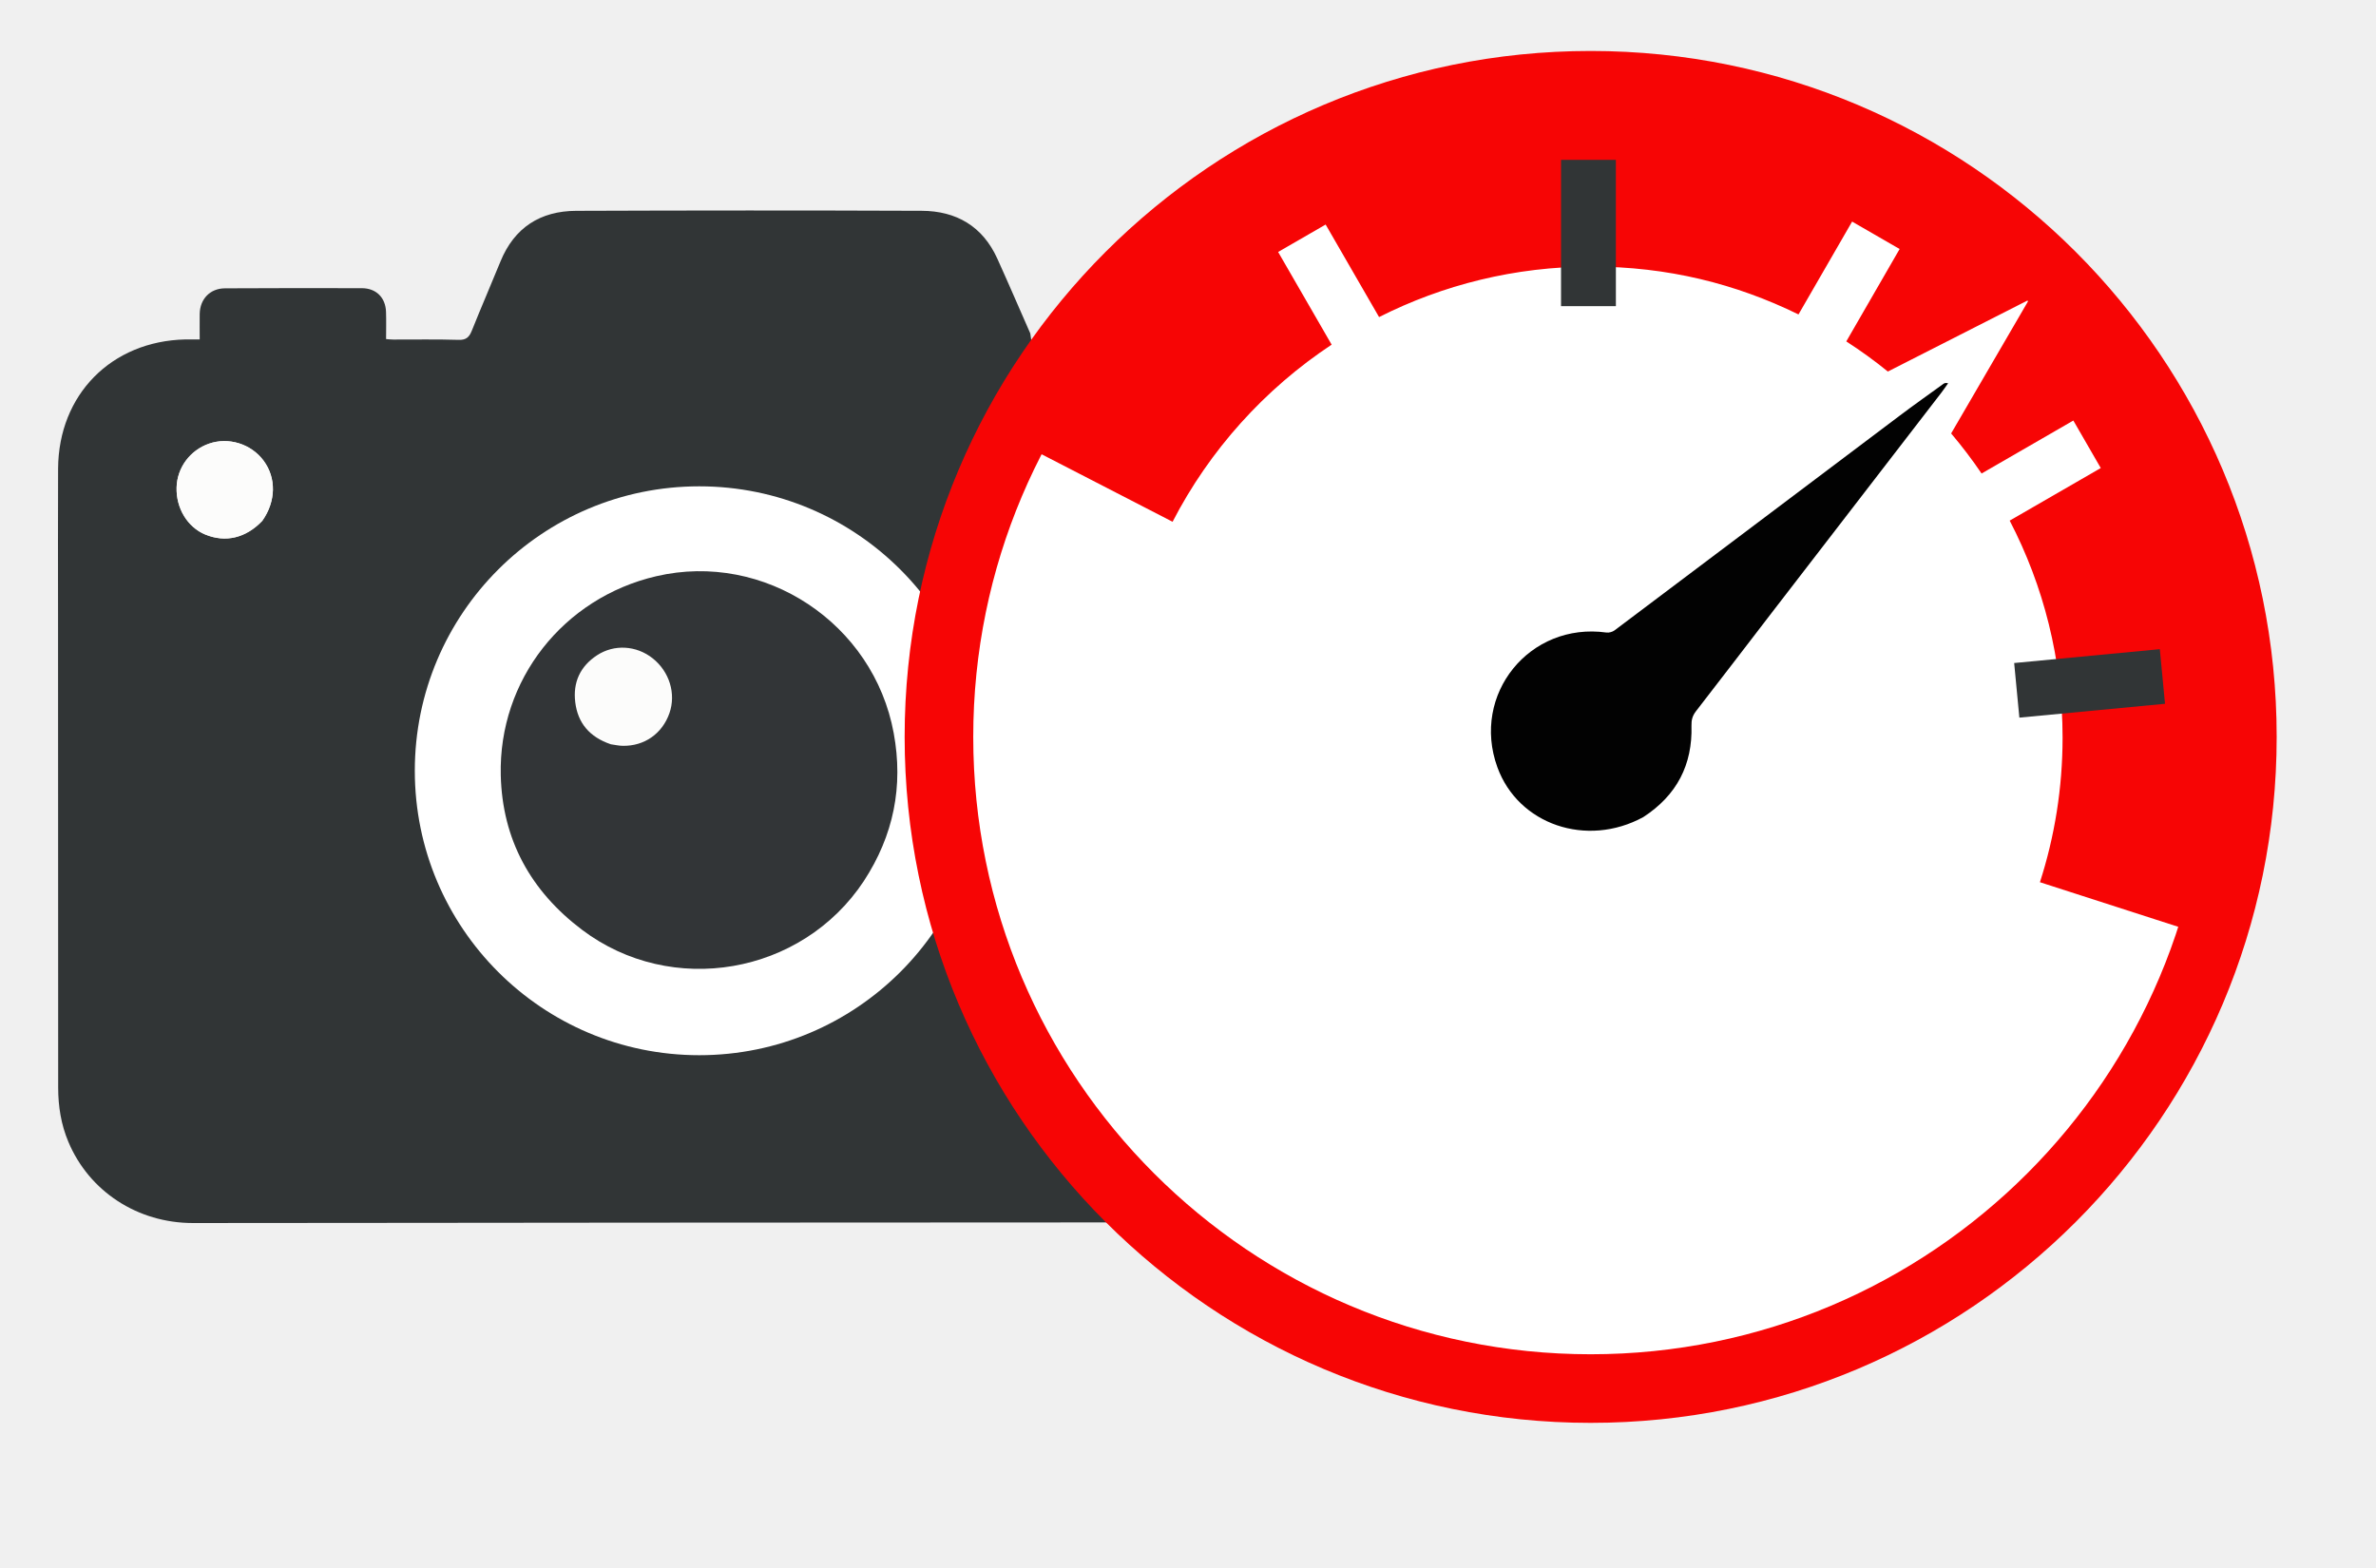
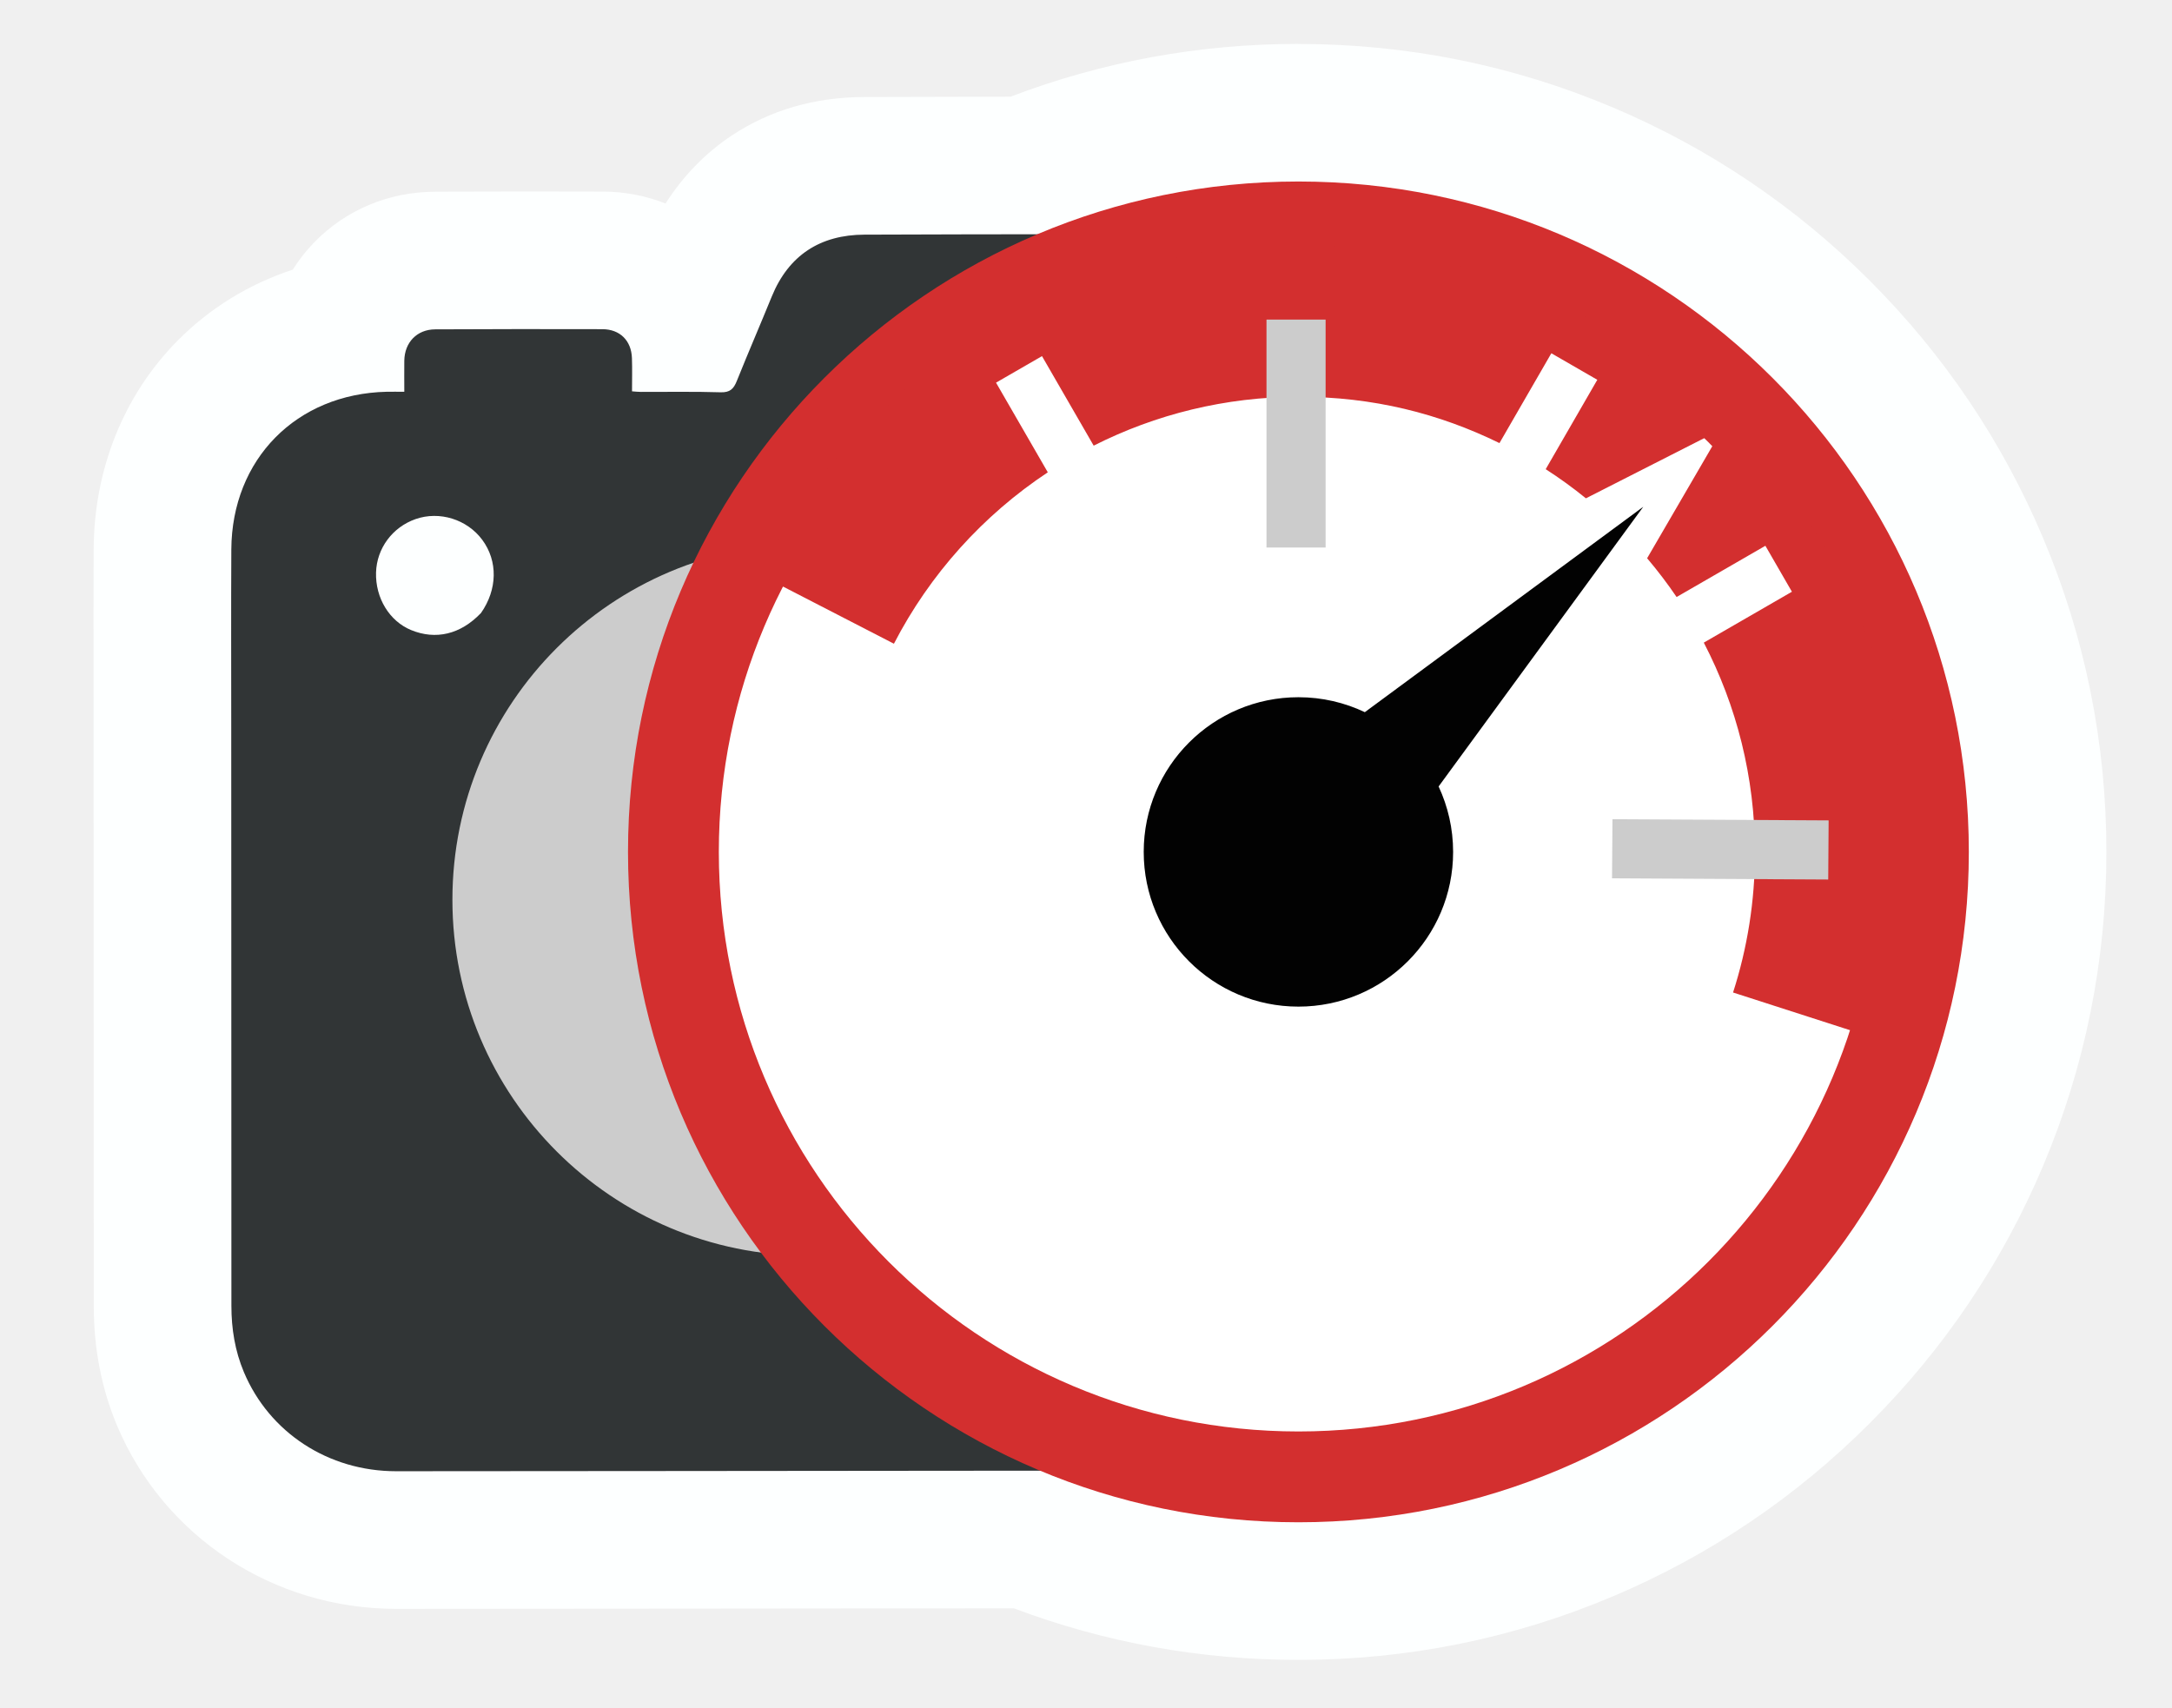
- <svg xmlns="http://www.w3.org/2000/svg" id="Layer_1" version="1.1" viewBox="0 0 843.67 556.58">
+ <svg xmlns="http://www.w3.org/2000/svg" version="1.1" viewBox="0 0 789.18 620.38">
  <defs>
    <style>
      .st0 {
-         fill: #fcfcfb;
+         fill: #d32f2f;
      }

      .st1 {
+         fill: #ccc;
+       }
+ 
+       .st2 {
        fill: #020202;
      }

-       .st2 {
+       .st3 {
        fill: #fff;
      }

-       .st3 {
-         fill: #323537;
-       }
- 
      .st4 {
-         fill: #313536;
+         fill: #fdffff;
      }

      .st5 {
-         fill: #f70505;
+         fill: #313536;
      }
    </style>
  </defs>
-   <path class="st4" d="M411.41,434.09c-1.54,0-124.33.05-184.19.09-52.9.03-105.8.13-158.7.14-19.7,0-36.85-11.24-44.24-28.82-2.59-6.15-3.62-12.59-3.62-19.24,0-56.05-.03-112.09-.05-168.13,0-17.25-.07-34.5.02-51.76.15-26.23,18.92-45.23,45.14-45.83,1.6-.03,3.2,0,5.14,0,0-3.21-.04-6.13,0-9.06.09-5.29,3.67-9.06,8.97-9.09,16.2-.09,32.4-.09,48.61-.05,5.08.02,8.4,3.32,8.58,8.4.11,3.13.02,6.28.02,9.67.94.07,1.76.17,2.57.17,7.72.02,15.45-.13,23.16.11,2.73.09,3.8-.98,4.72-3.28,3.29-8.22,6.82-16.34,10.16-24.54,4.93-12.08,14.17-17.95,26.91-18,40.89-.15,81.78-.17,122.67-.01,12.28.05,21.63,5.48,26.84,16.97,4,8.83,7.83,17.75,11.71,26.56l45.56,315.7ZM93.21,184.87c4.81-6.84,4.96-15.12.38-21.29-4.42-5.95-12.43-8.45-19.38-6.02-6.73,2.35-11.29,8.5-11.5,15.53-.21,7.41,3.89,14.14,10.2,16.74,7.16,2.94,14.36,1.28,20.29-4.95h0Z" />
-   <path class="st0" d="M93.07,185.03c-5.8,6.07-13.01,7.73-20.17,4.79-6.31-2.59-10.41-9.33-10.2-16.74.2-7.02,4.76-13.18,11.5-15.53,6.94-2.42,14.96.07,19.38,6.02,4.58,6.17,4.43,14.46-.51,21.45h0Z" />
-   <circle class="st2" cx="248.3" cy="273.71" r="101.01" />
-   <path class="st0" d="M216.64,264.23c-7.31-2.5-11.47-7.49-12.38-14.86-.86-7.02,1.73-12.74,7.73-16.67,6.09-3.99,13.97-3.51,19.76,1.08,5.96,4.72,8.37,12.59,5.95,19.48-2.55,7.28-8.89,11.74-16.61,11.59-1.41-.03-2.83-.36-4.46-.62h0Z" />
-   <circle class="st5" cx="564.81" cy="261.69" r="243.59" />
-   <circle class="st2" cx="564.81" cy="261.69" r="219.23" />
-   <path class="st3" d="M306.71,312.91c-22.05,33.32-68.3,41.26-100.06,17.26-18.22-13.76-28.29-32-28.84-54.89-.8-33.83,22.23-62.99,55.23-70.66,38.4-8.93,77.14,16.7,84.3,55.72,3.47,18.89-.02,36.34-10.64,52.58M216.86,264.3c1.41.19,2.82.53,4.23.55,7.72.15,14.06-4.31,16.61-11.59,2.41-6.89.01-14.76-5.95-19.48-5.79-4.59-13.67-5.07-19.76-1.08-6,3.93-8.59,9.65-7.73,16.67.9,7.37,5.06,12.36,12.6,14.92h0Z" />
-   <path class="st1" d="M583.53,290.15c-20.17,11-44.45,2.63-51.84-17.69-9.4-25.88,11.45-51.62,38.71-47.84.92.13,2.15-.21,2.9-.77,33.74-25.36,67.43-50.79,101.15-76.17,5.14-3.87,10.4-7.59,15.62-11.37.36-.26.8-.41,1.67-.2-.82,1.14-1.6,2.3-2.46,3.41-20.14,26.14-40.3,52.26-60.43,78.41-8.89,11.54-17.71,23.14-26.65,34.64-1.24,1.6-1.65,3.13-1.59,5.12.39,13.9-5.2,24.73-17.09,32.46h0Z" />
-   <path class="st5" d="M565.08,38.9c-86.35,0-161.23,49.06-198.3,120.83l49.58,25.56c13.16-25.49,32.69-47.15,56.48-62.9l-19-32.91,16.87-9.74,18.97,32.86c22.66-11.46,48.28-17.93,75.4-17.93s51.34,6.12,73.53,16.99l19.04-32.97,16.87,9.74-18.94,32.81c5.12,3.3,10.05,6.87,14.76,10.7l50.09-25.48-27.62,47.46c3.84,4.54,7.46,9.29,10.81,14.23l32.58-18.81,9.74,16.87-32.34,18.67c12,23.07,18.78,49.28,18.78,77.07,0,17.91-2.83,35.16-8.04,51.34l53.1,17.12c6.95-21.57,10.71-44.57,10.71-68.46,0-123.19-99.87-223.06-223.06-223.06h0Z" />
-   <rect class="st4" x="554.29" y="56.77" width="19.48" height="51.95" />
-   <rect class="st4" x="716" y="232.95" width="51.95" height="19.48" transform="translate(-19.64 71.3) rotate(-5.43)" />
+   <g id="Layer_1">
+     <path class="st4" d="M471.77,15.95c-36.09,0-71.21,6.45-104.57,19.18-19.08.02-36.62.06-53.35.13-17.91.07-34,4.75-47.85,13.9-9.6,6.34-17.79,14.76-24.18,24.79-7.11-2.82-14.81-4.31-22.77-4.34-9.07-.03-17.35-.04-25.34-.04-12.75,0-24.48.03-35.88.1-16.65.09-32.12,6.58-43.55,18.28-3,3.07-5.64,6.43-7.9,10.02-15.9,5.24-30.24,14.03-41.95,25.9-19.43,19.7-30.22,46.5-30.39,75.47-.09,15.23-.07,30.62-.05,45.5,0,6.5.02,12.99.02,19.49l.02,69.42c.02,46.92.04,93.84.04,140.76,0,15.5,2.84,30.11,8.43,43.42,17.03,40.49,56.83,66.65,101.4,66.65,38.6,0,77.82-.05,115.75-.09,27.55-.03,55.1-.06,82.65-.08l26.08-.02c33.02,12.44,67.74,18.74,103.38,18.74,39.61,0,78.07-7.77,114.29-23.09,34.97-14.79,66.36-35.95,93.3-62.9,26.95-26.95,48.11-58.34,62.9-93.3,15.32-36.23,23.09-74.68,23.09-114.29s-7.77-78.07-23.09-114.29c-14.79-34.97-35.95-66.36-62.9-93.3-26.95-26.95-58.34-48.11-93.3-62.9-36.23-15.32-74.68-23.09-114.29-23.09h0Z" />
+   </g>
+   <g id="Layer_1_copy">
+     <path class="st5" d="M478.73,534.3c-1.92,0-61.63.06-136.45.11-66.13.04-132.25.16-198.37.17-24.62,0-46.06-14.05-55.3-36.03-3.23-7.69-4.53-15.73-4.53-24.05,0-70.06-.04-140.11-.06-210.17,0-21.57-.09-43.13.03-64.7.19-32.79,23.65-56.53,56.43-57.28,1.99-.04,4,0,6.42,0,0-4.01-.05-7.66,0-11.32.11-6.61,4.58-11.32,11.22-11.36,20.25-.11,40.51-.11,60.77-.06,6.36.02,10.5,4.15,10.72,10.49.14,3.92.03,7.85.03,12.09,1.18.09,2.19.21,3.22.21,9.65.03,19.31-.16,28.95.14,3.42.11,4.75-1.23,5.9-4.1,4.12-10.27,8.52-20.42,12.7-30.68,6.16-15.1,17.71-22.44,33.64-22.5,51.11-.19,102.22-.21,153.34-.01,15.35.06,27.04,6.86,33.55,21.22,5,11.04,9.79,22.18,14.64,33.21l-36.83,394.63ZM174.75,222.76c6.01-8.55,6.2-18.9.47-26.62-5.52-7.44-15.54-10.56-24.22-7.53-8.41,2.94-14.11,10.63-14.37,19.41-.26,9.26,4.86,17.68,12.75,20.92,8.95,3.67,17.95,1.59,25.36-6.18h0Z" />
+     <circle class="st1" cx="293.71" cy="326.93" r="129.33" />
+     <circle class="st0" cx="471.77" cy="309.54" r="243.59" />
+     <circle class="st3" cx="471.77" cy="309.54" r="210.59" />
+     <path class="st0" d="M472.04,88.98c-85.48,0-159.62,48.57-196.32,119.62l49.08,25.3c13.03-25.23,32.36-46.68,55.91-62.28l-18.81-32.58,16.7-9.64,18.78,32.53c22.43-11.35,47.79-17.75,74.65-17.75s50.82,6.06,72.79,16.82l18.85-32.64,16.7,9.64-18.75,32.48c5.07,3.26,9.95,6.8,14.61,10.59l49.58-25.22-27.34,46.99c3.81,4.5,7.39,9.2,10.71,14.09l32.26-18.62,9.64,16.7-32.02,18.49c11.88,22.84,18.59,48.78,18.59,76.3,0,17.73-2.8,34.81-7.96,50.83l52.57,16.94c6.88-21.36,10.6-44.13,10.6-67.77,0-121.96-98.87-220.83-220.83-220.83h0Z" />
+     <rect class="st1" x="460.17" y="116.12" width="21.48" height="82.83" />
+     <polygon class="st1" points="664.42 298.09 664.27 319.58 585.72 319.15 585.88 297.67 664.42 298.09" />
+     <path class="st2" d="M597.04,184.16l-101.14,74.61c-7.31-3.48-15.49-5.43-24.13-5.43-31.04,0-56.21,25.17-56.21,56.21s25.17,56.21,56.21,56.21,56.21-25.17,56.21-56.21c0-8.5-1.9-16.55-5.27-23.78l74.34-101.6Z" />
+   </g>
</svg>
